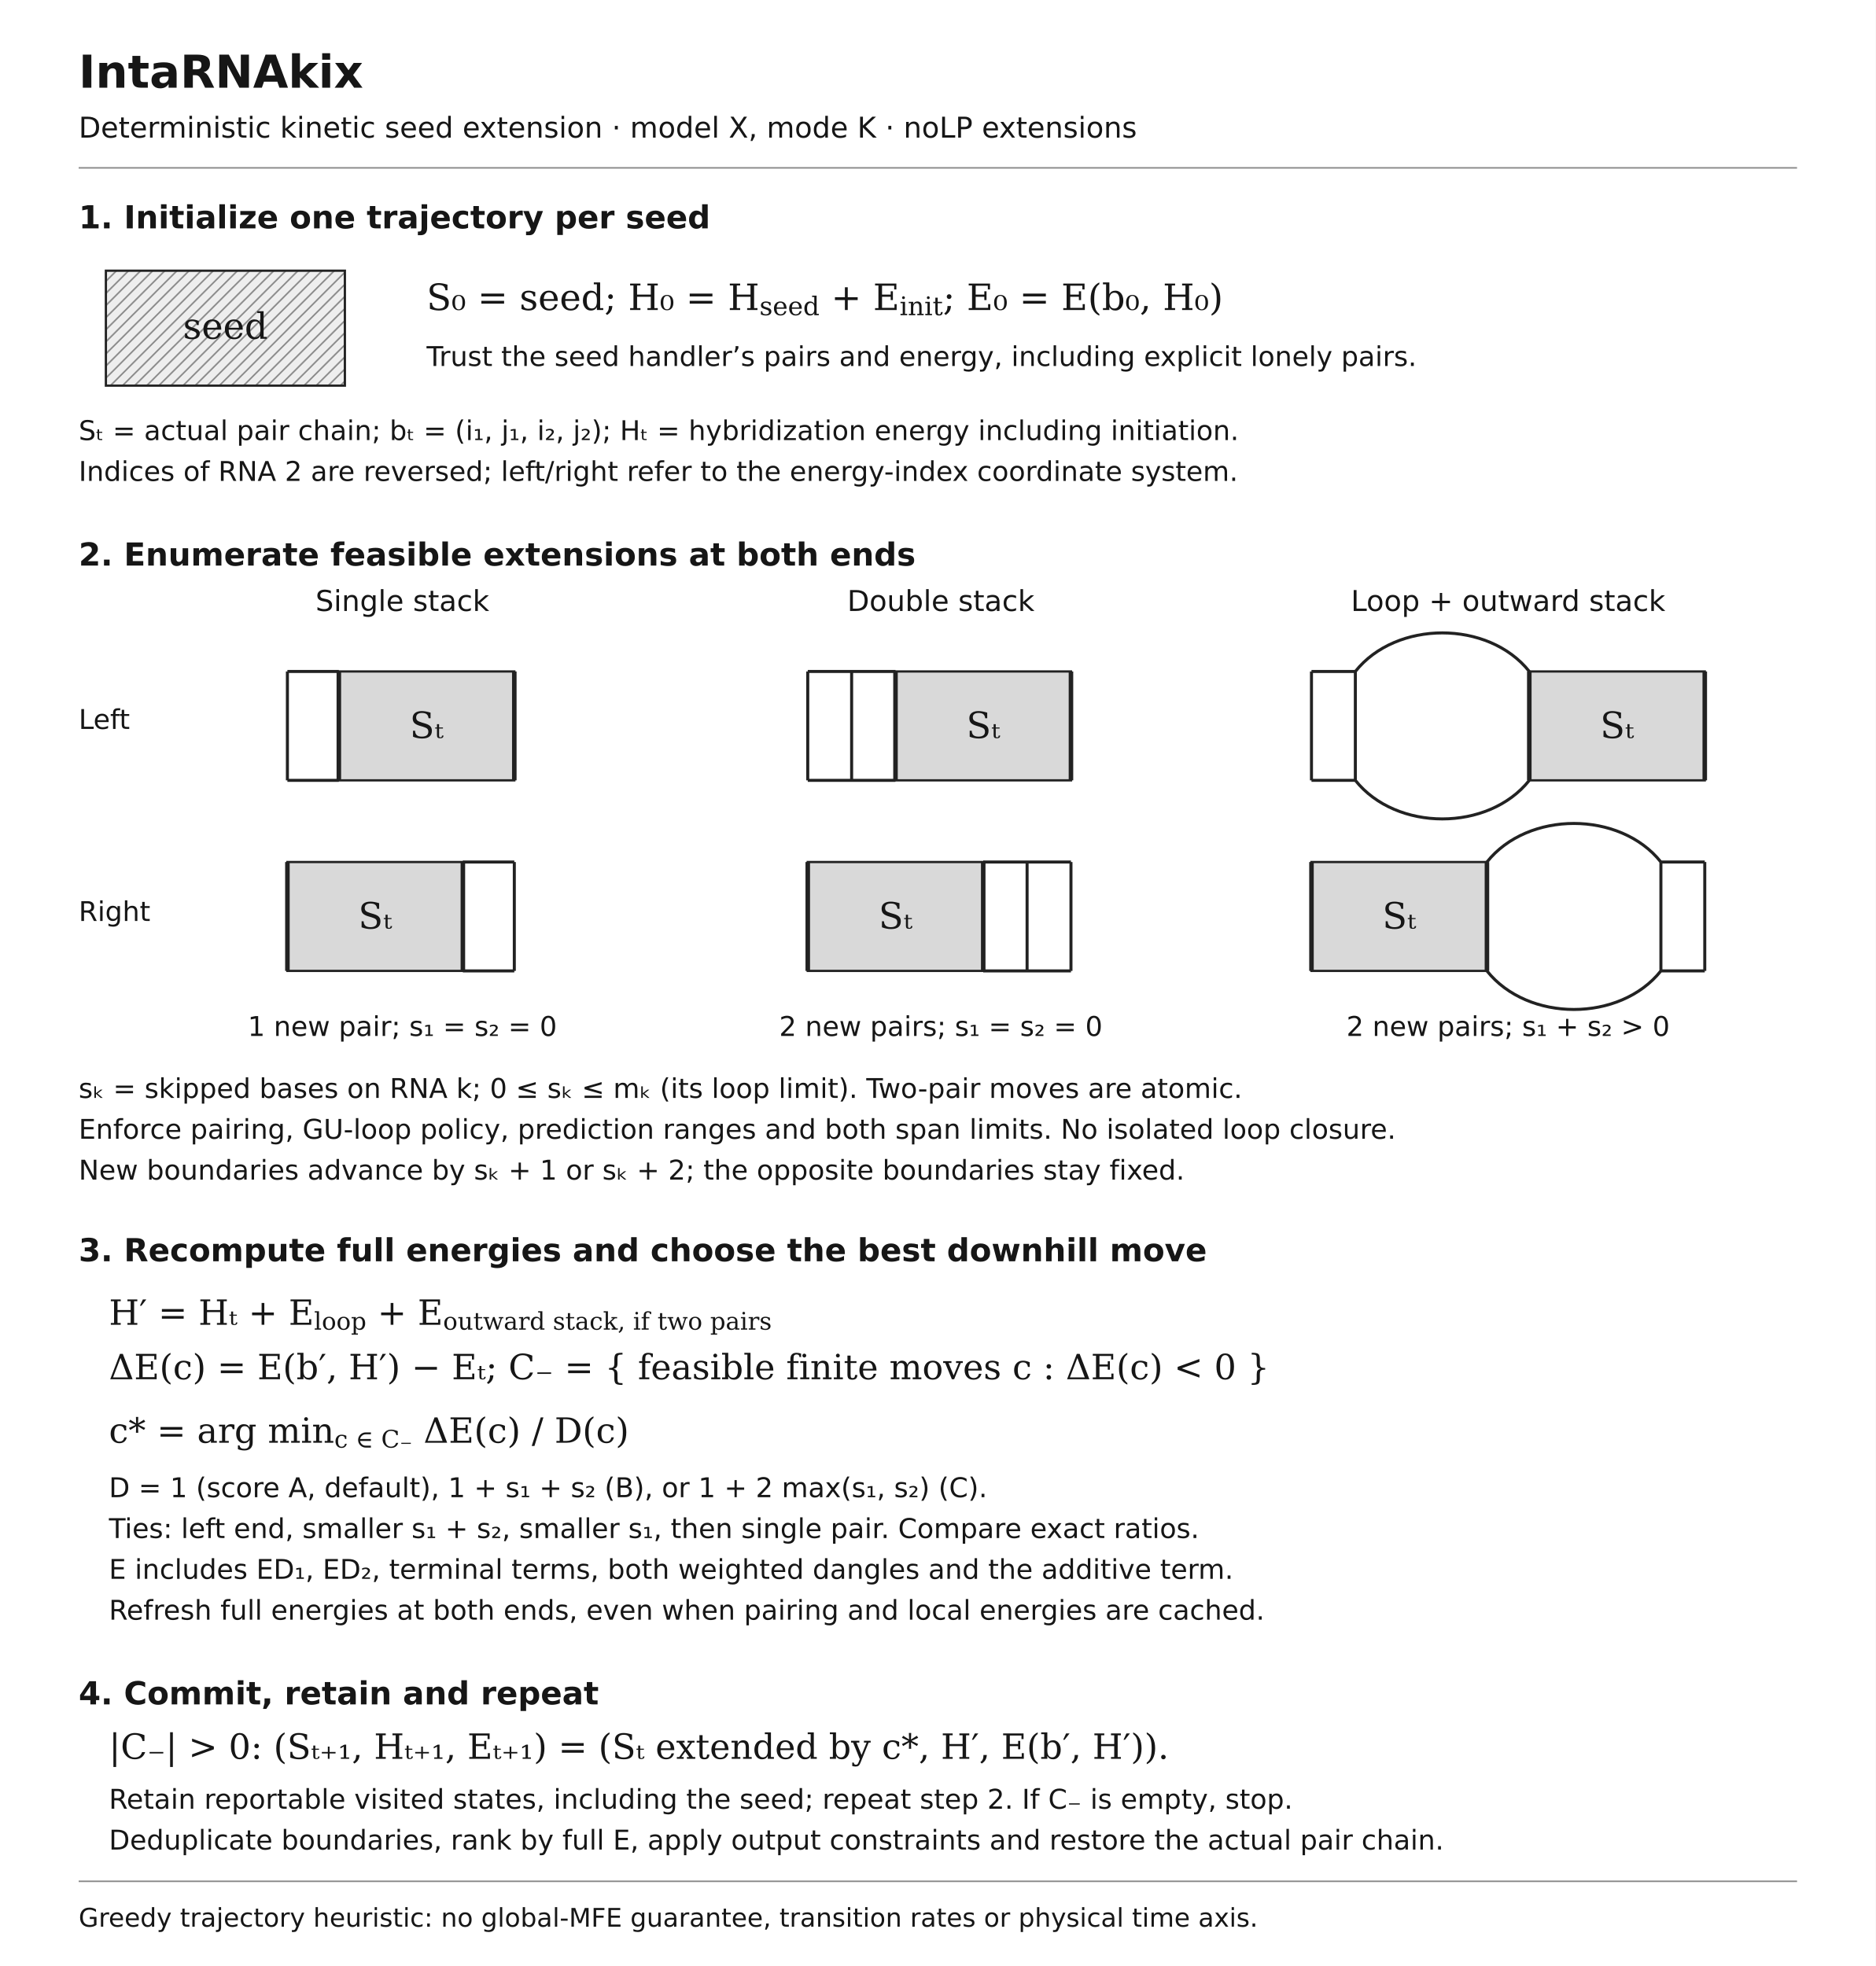
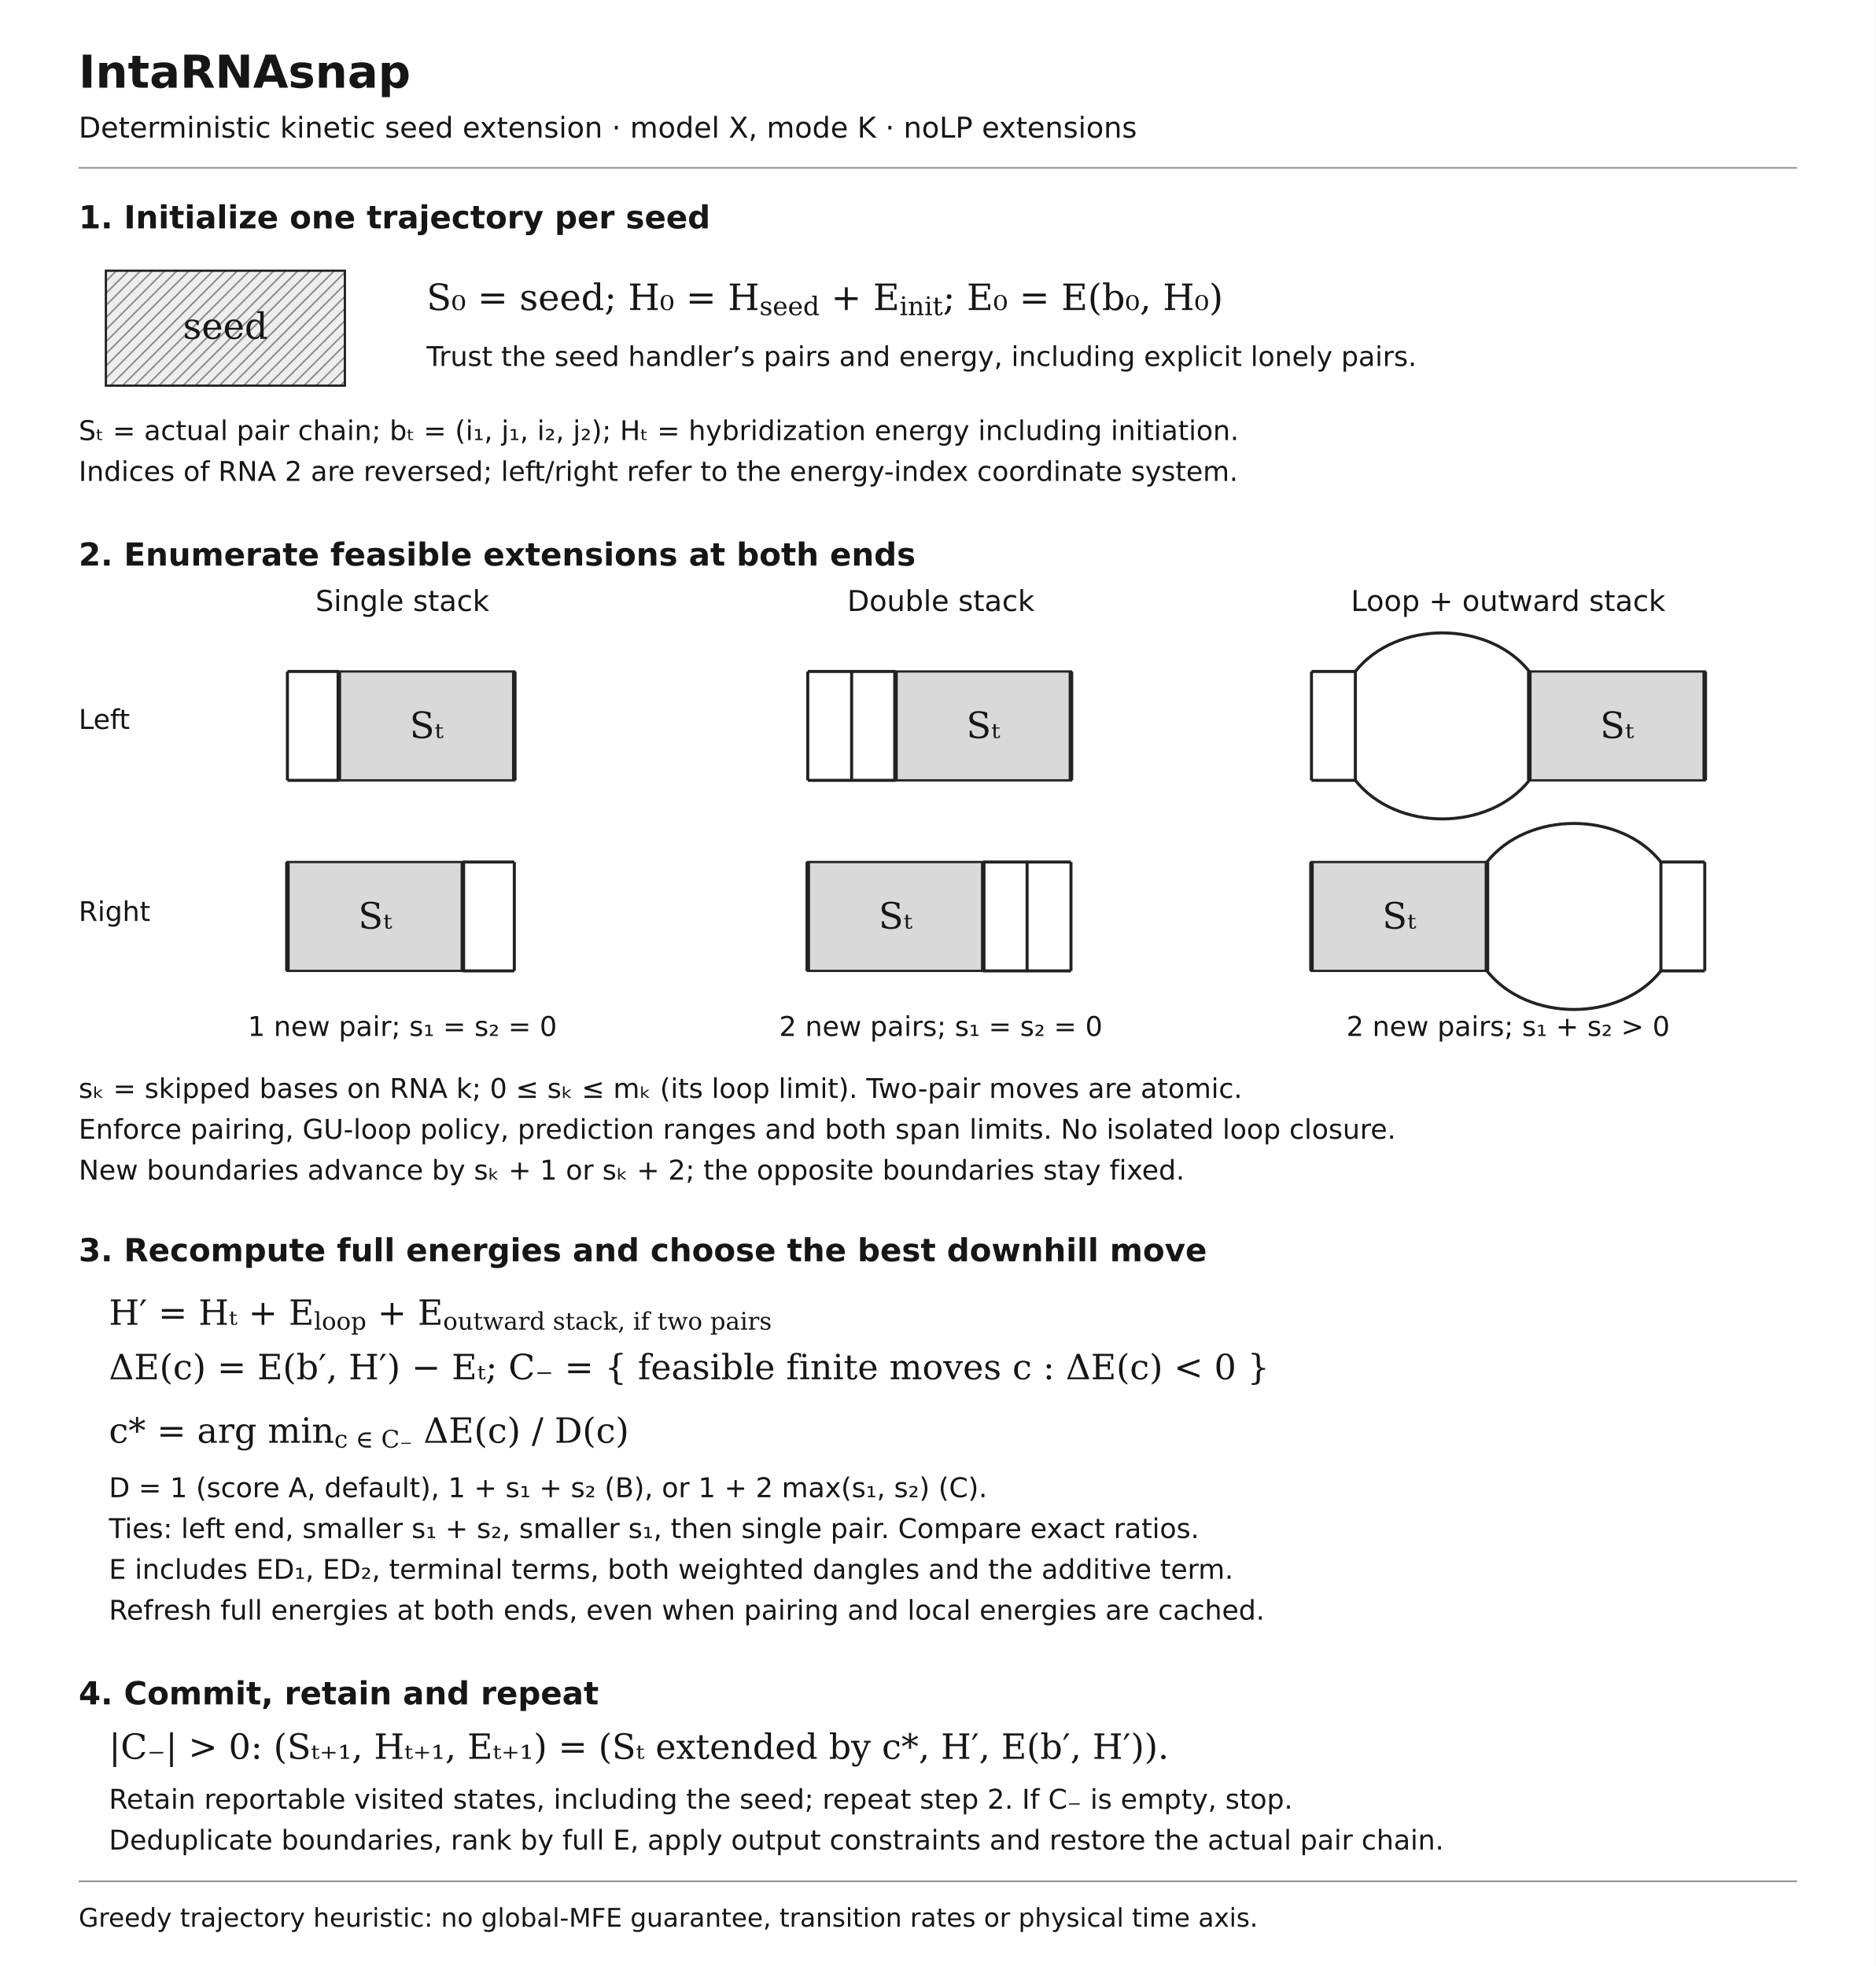
<svg xmlns="http://www.w3.org/2000/svg" width="1240" height="1300" viewBox="0 0 1240 1300" role="img" aria-labelledby="title description">
  <defs>
    <pattern id="seed" width="8" height="8" patternUnits="userSpaceOnUse">
      <rect width="8" height="8" fill="#eeeeee" />
      <path d="M-2,2 L2,-2 M0,8 L8,0 M6,10 L10,6" stroke="#888888" stroke-width="1" />
    </pattern>
    <g id="current">
      <rect width="116" height="72" fill="#d9d9d9" stroke="#222222" stroke-width="1.5" />
      <path d="M0,0 V72 M116,0 V72" stroke="#222222" stroke-width="3" />
    </g>
    <g id="single">
      <use href="#current" x="54" />
      <path d="M20,0 H54 M20,72 H54 M20,0 V72" fill="none" stroke="#222222" stroke-width="2" />
    </g>
    <g id="double">
      <use href="#current" x="78" />
      <path d="M20,0 H78 M20,72 H78 M20,0 V72 M49,0 V72" fill="none" stroke="#222222" stroke-width="2" />
    </g>
    <g id="loopstack">
      <use href="#current" x="164" />
      <path d="M20,0 H49 C76,-34 137,-34 164,0 M20,72 H49 C76,106 137,106 164,72 M20,0 V72 M49,0 V72" fill="none" stroke="#222222" stroke-width="2" />
    </g>
  </defs>
  <rect width="1240" height="1300" fill="white" />
  <g fill="#161616" font-family="DejaVu Sans, sans-serif">
-     <text x="52" y="58" font-size="30" font-weight="bold">IntaRNAkix</text>
+     <text x="52" y="58" font-size="30" font-weight="bold">IntaRNAsnap</text>
    <text x="52" y="91" font-size="19">Deterministic kinetic seed extension · model X, mode K · noLP extensions</text>
    <path d="M52,111 H1188" stroke="#888888" />
    <text x="52" y="151" font-size="21" font-weight="bold">1. Initialize one trajectory per seed</text>
    <rect x="70" y="179" width="158" height="76" fill="url(#seed)" stroke="#222222" stroke-width="1.5" />
    <text x="149" y="224" font-family="DejaVu Serif, serif" text-anchor="middle" font-size="24">seed</text>
    <g font-family="DejaVu Serif, serif" font-size="24">
      <text x="282" y="205">S₀ = seed;   H₀ = H<tspan font-size="17" baseline-shift="sub">seed</tspan> + E<tspan font-size="17" baseline-shift="sub">init</tspan>;   E₀ = E(b₀, H₀)</text>
    </g>
    <text x="282" y="242" font-size="18">Trust the seed handler’s pairs and energy, including explicit lonely pairs.</text>
    <text x="52" y="291" font-size="18">Sₜ = actual pair chain;  bₜ = (i₁, j₁, i₂, j₂);  Hₜ = hybridization energy including initiation.</text>
    <text x="52" y="318" font-size="18">Indices of RNA 2 are reversed; left/right refer to the energy-index coordinate system.</text>
    <text x="52" y="374" font-size="21" font-weight="bold">2. Enumerate feasible extensions at both ends</text>
    <g text-anchor="middle" font-size="19">
      <text x="266" y="404">Single stack</text>
      <text x="622" y="404">Double stack</text>
      <text x="997" y="404">Loop + outward stack</text>
    </g>
    <text x="52" y="482" font-size="18">Left</text>
    <g transform="translate(170 444)">
      <use href="#single" />
      <text x="112" y="44" text-anchor="middle" font-family="DejaVu Serif, serif" font-size="24">Sₜ</text>
    </g>
    <g transform="translate(514 444)">
      <use href="#double" />
      <text x="136" y="44" text-anchor="middle" font-family="DejaVu Serif, serif" font-size="24">Sₜ</text>
    </g>
    <g transform="translate(847 444)">
      <use href="#loopstack" />
      <text x="222" y="44" text-anchor="middle" font-family="DejaVu Serif, serif" font-size="24">Sₜ</text>
    </g>
    <text x="52" y="609" font-size="18">Right</text>
    <g transform="translate(360 570) scale(-1 1)">
      <use href="#single" />
    </g>
    <g transform="translate(728 570) scale(-1 1)">
      <use href="#double" />
    </g>
    <g transform="translate(1147 570) scale(-1 1)">
      <use href="#loopstack" />
    </g>
    <g text-anchor="middle" font-family="DejaVu Serif, serif" font-size="24">
      <text x="248" y="614">Sₜ</text>
      <text x="592" y="614">Sₜ</text>
      <text x="925" y="614">Sₜ</text>
    </g>
    <g text-anchor="middle" font-size="18">
      <text x="266" y="685">1 new pair;  s₁ = s₂ = 0</text>
      <text x="622" y="685">2 new pairs;  s₁ = s₂ = 0</text>
      <text x="997" y="685">2 new pairs;  s₁ + s₂ &gt; 0</text>
    </g>
    <text x="52" y="726" font-size="18">sₖ = skipped bases on RNA k;  0 ≤ sₖ ≤ mₖ (its loop limit). Two-pair moves are atomic.</text>
    <text x="52" y="753" font-size="18">Enforce pairing, GU-loop policy, prediction ranges and both span limits. No isolated loop closure.</text>
    <text x="52" y="780" font-size="18">New boundaries advance by sₖ + 1 or sₖ + 2; the opposite boundaries stay fixed.</text>
    <text x="52" y="834" font-size="21" font-weight="bold">3. Recompute full energies and choose the best downhill move</text>
    <g font-family="DejaVu Serif, serif" font-size="23">
      <text x="72" y="876">H′ = Hₜ + E<tspan font-size="16" baseline-shift="sub">loop</tspan> + E<tspan font-size="16" baseline-shift="sub">outward stack, if two pairs</tspan>
      </text>
      <text x="72" y="912">ΔE(c) = E(b′, H′) − Eₜ;   C₋ = { feasible finite moves c : ΔE(c) &lt; 0 }</text>
      <text x="72" y="954">c* = arg min<tspan font-size="16" baseline-shift="sub">c ∈ C₋</tspan> ΔE(c) / D(c)</text>
    </g>
    <text x="72" y="990" font-size="18">D = 1 (score A, default),  1 + s₁ + s₂ (B),  or 1 + 2 max(s₁, s₂) (C).</text>
    <text x="72" y="1017" font-size="18">Ties: left end, smaller s₁ + s₂, smaller s₁, then single pair. Compare exact ratios.</text>
    <text x="72" y="1044" font-size="18">E includes ED₁, ED₂, terminal terms, both weighted dangles and the additive term.</text>
    <text x="72" y="1071" font-size="18">Refresh full energies at both ends, even when pairing and local energies are cached.</text>
    <text x="52" y="1127" font-size="21" font-weight="bold">4. Commit, retain and repeat</text>
    <text x="72" y="1163" font-family="DejaVu Serif, serif" font-size="23">|C₋| &gt; 0:  (Sₜ₊₁, Hₜ₊₁, Eₜ₊₁) = (Sₜ extended by c*, H′, E(b′, H′)).</text>
    <text x="72" y="1196" font-size="18">Retain reportable visited states, including the seed; repeat step 2. If C₋ is empty, stop.</text>
    <text x="72" y="1223" font-size="18">Deduplicate boundaries, rank by full E, apply output constraints and restore the actual pair chain.</text>
    <path d="M52,1244 H1188" stroke="#888888" />
    <text x="52" y="1274" font-size="17">Greedy trajectory heuristic: no global-MFE guarantee, transition rates or physical time axis.</text>
  </g>
</svg>
